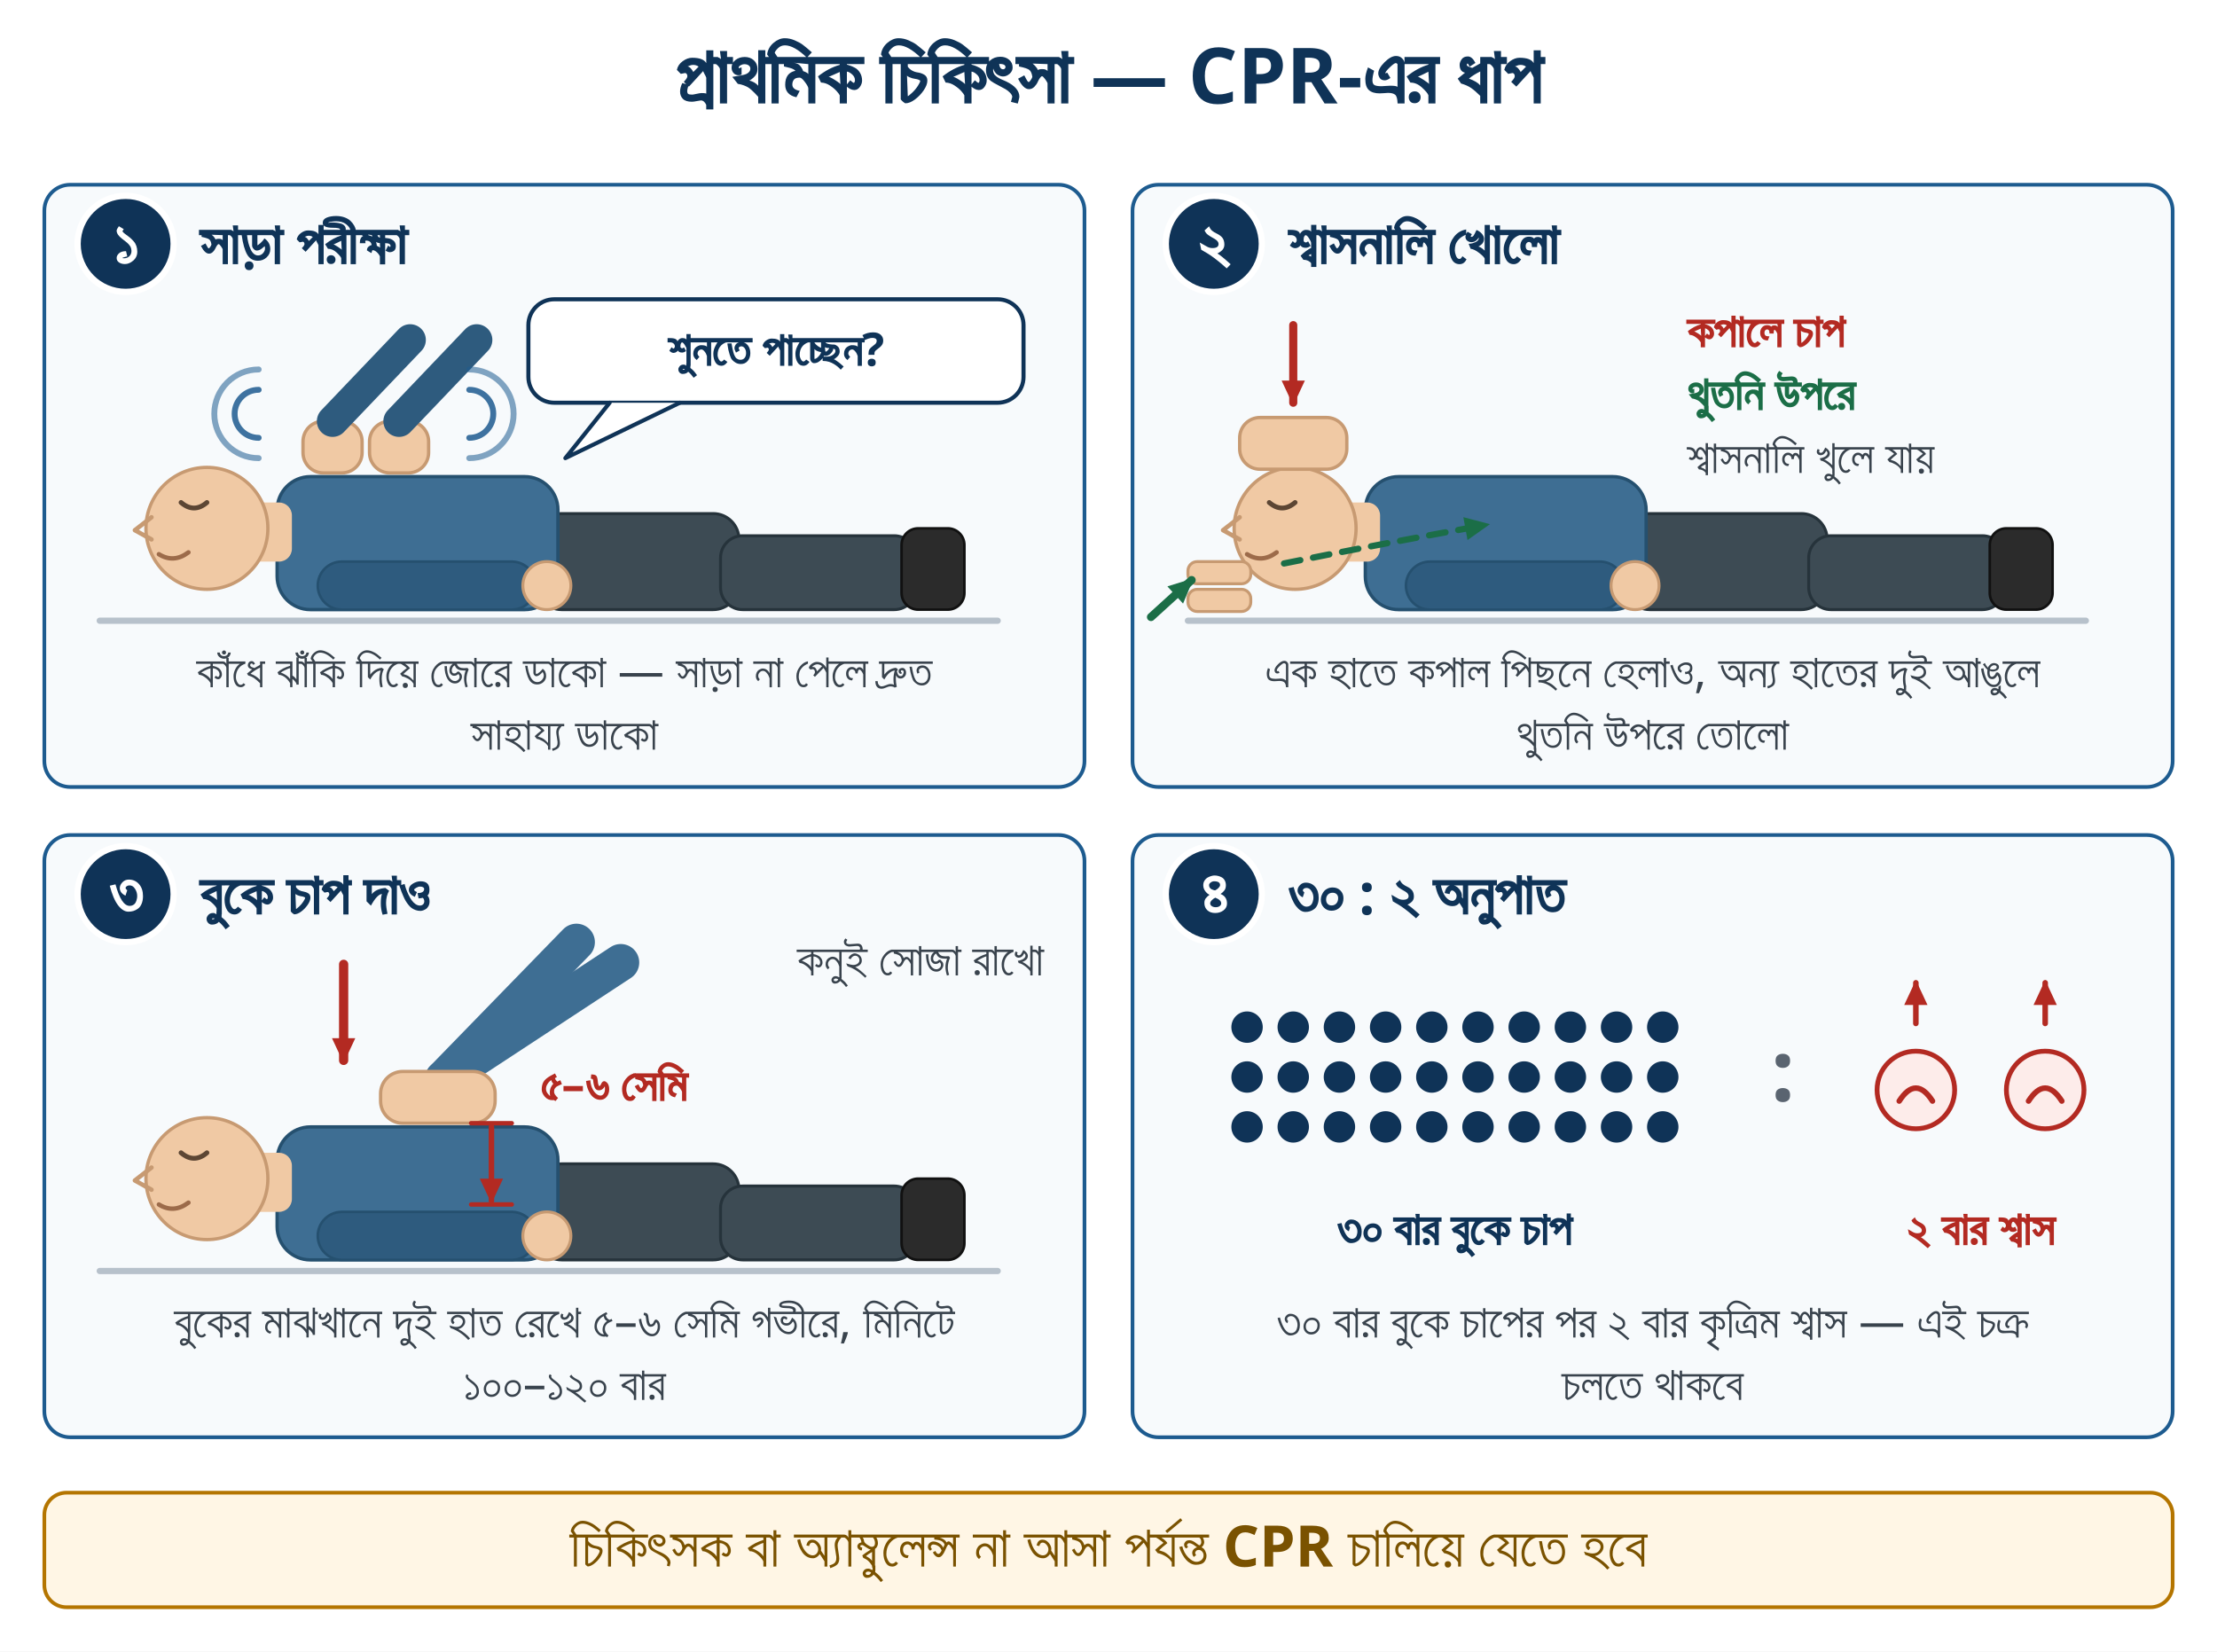
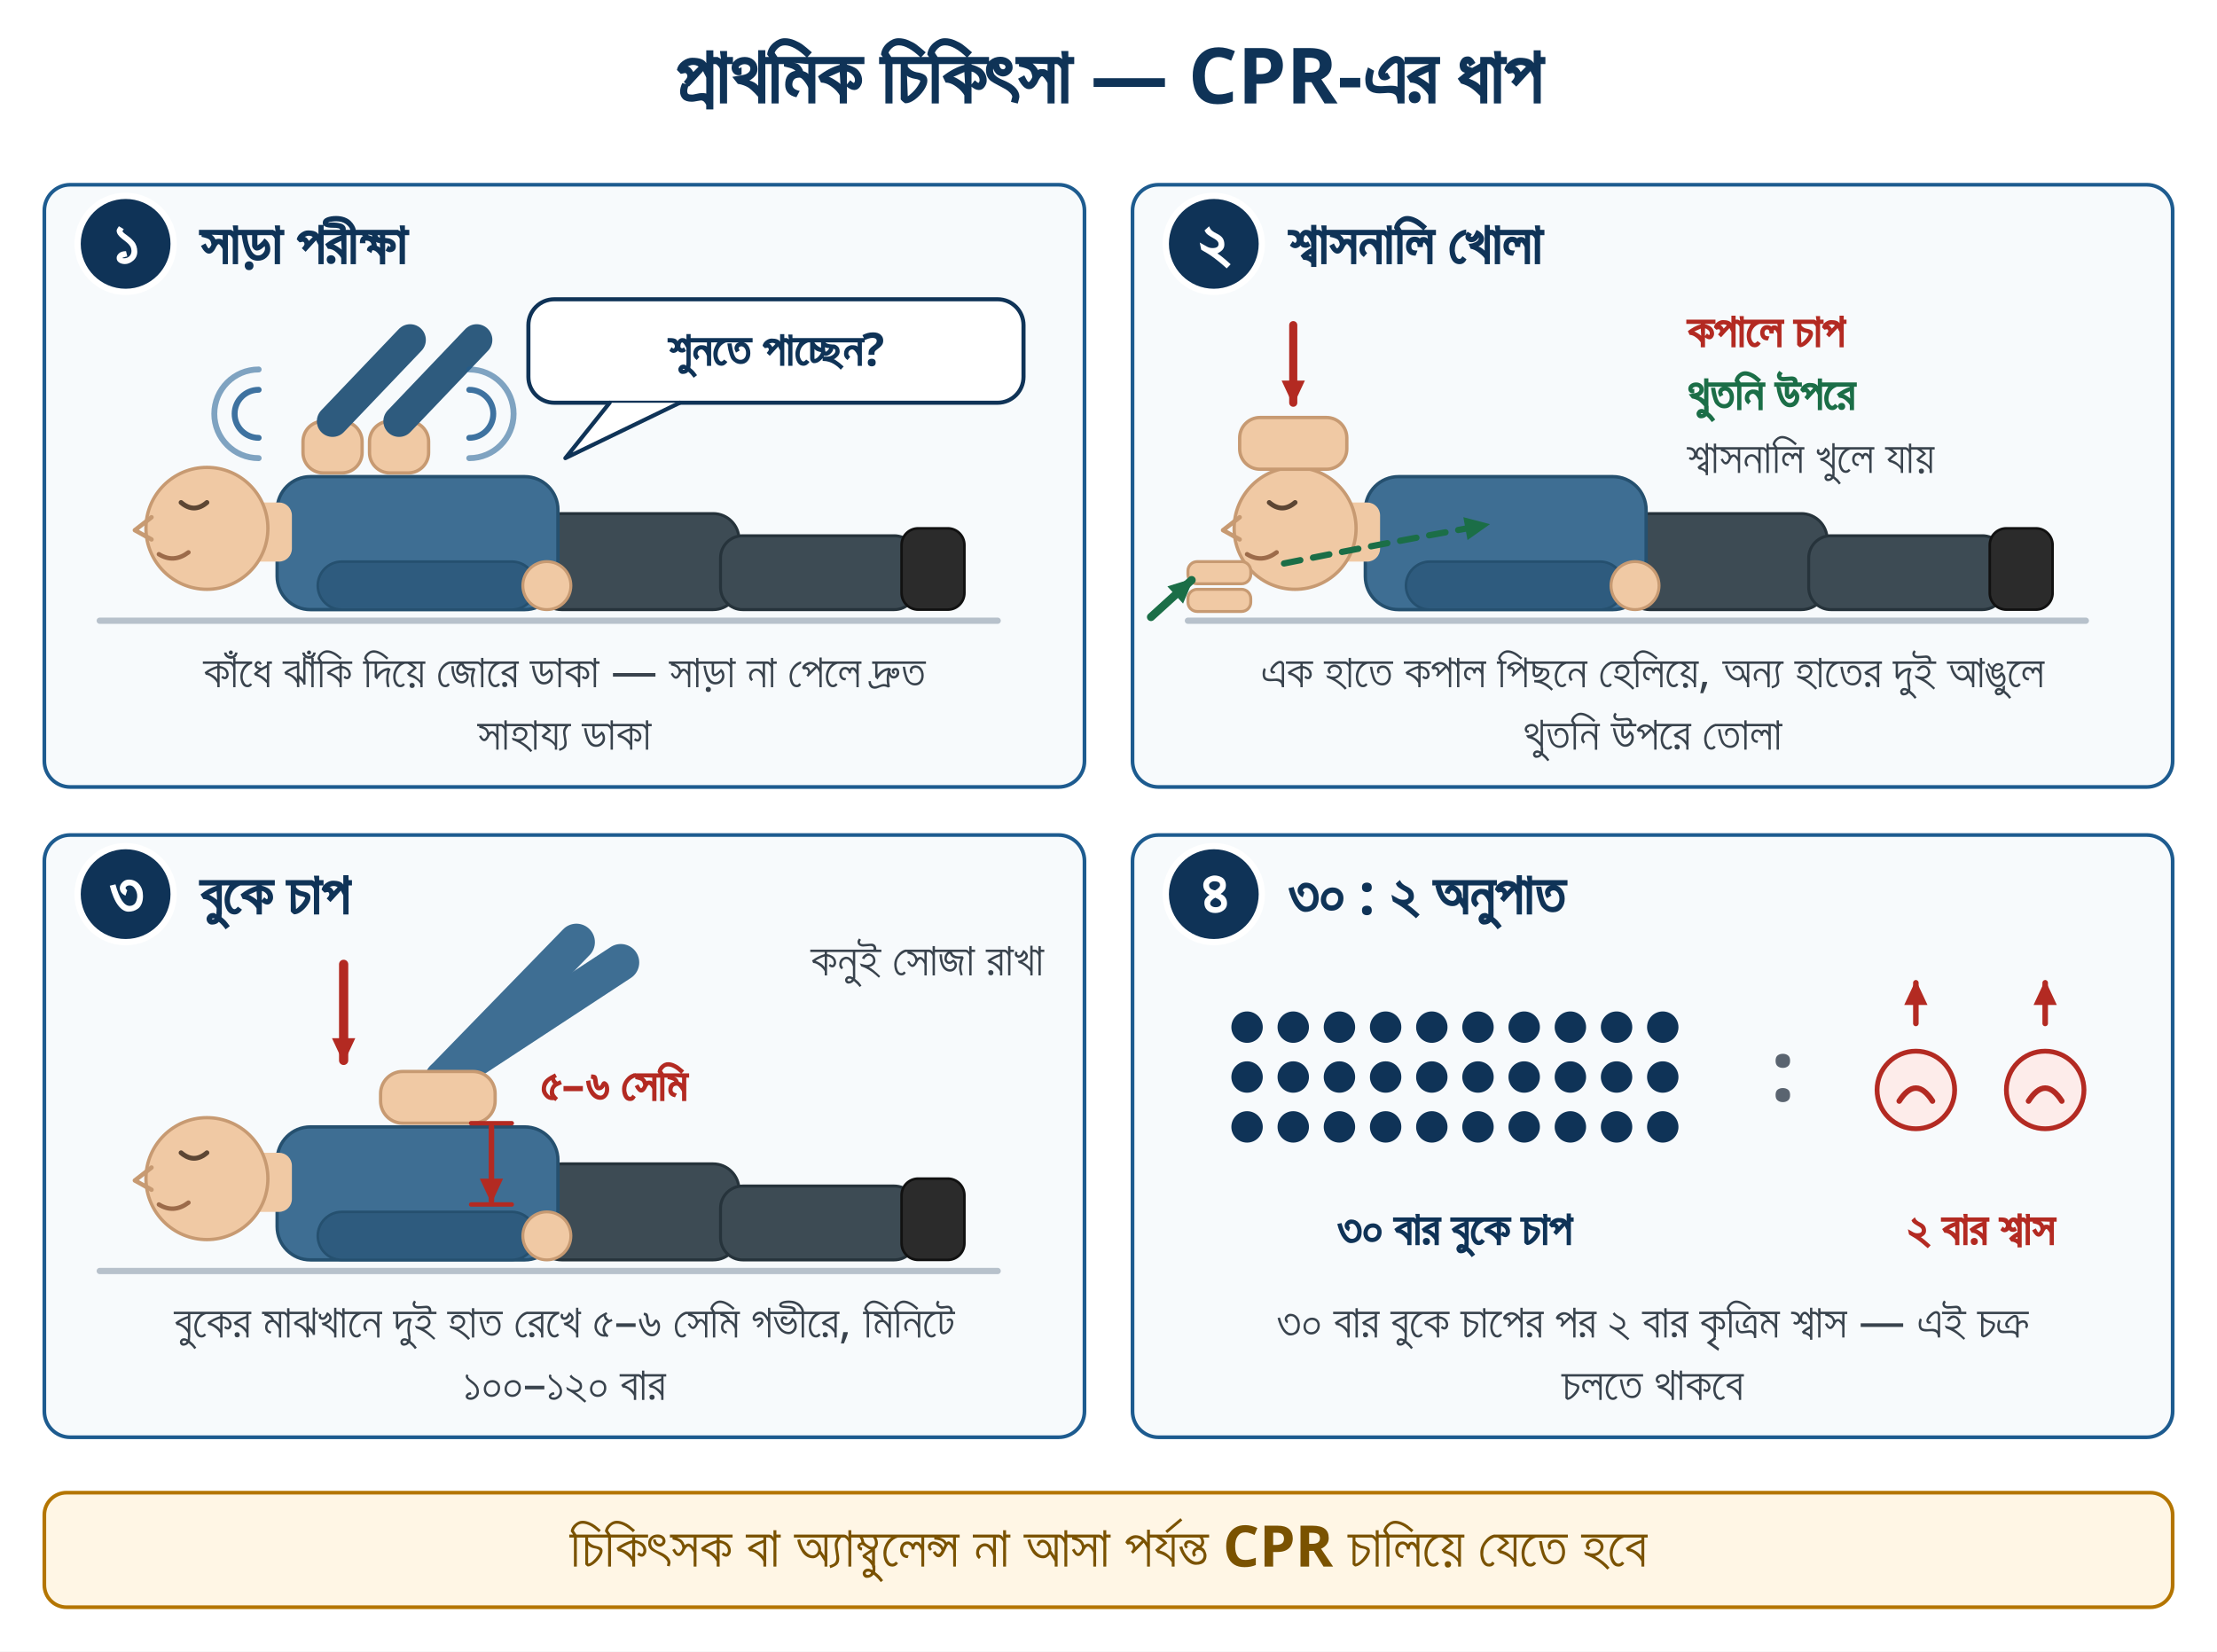
<svg xmlns="http://www.w3.org/2000/svg" width="1200" height="894" viewBox="0 0 1200 894">
  <defs>
    <marker id="cprR" viewBox="0 0 10 10" refX="8.5" refY="5" markerUnits="userSpaceOnUse" markerWidth="15" markerHeight="15" orient="auto-start-reverse">
      <path d="M 0.5 0.8 L 9.5 5 L 0.5 9.2 z" fill="#B32A22" />
    </marker>
    <marker id="cprG" viewBox="0 0 10 10" refX="8.5" refY="5" markerUnits="userSpaceOnUse" markerWidth="15" markerHeight="15" orient="auto-start-reverse">
      <path d="M 0.5 0.8 L 9.5 5 L 0.5 9.2 z" fill="#1B6E47" />
    </marker>
    <marker id="cprS" viewBox="0 0 10 10" refX="8.5" refY="5" markerUnits="userSpaceOnUse" markerWidth="15" markerHeight="15" orient="auto-start-reverse">
      <path d="M 0.5 0.8 L 9.5 5 L 0.5 9.2 z" fill="#1D5B8F" />
    </marker>
  </defs>
  <rect width="1200" height="894" fill="#FFFFFF" />
  <text x="600.0" y="56.0" font-family="Kalpurush" font-size="42" font-weight="700" fill="#0F3357" text-anchor="middle">প্রাথমিক চিকিৎসা — CPR-এর ধাপ</text>
  <rect x="24.0" y="100.0" width="563.0" height="326.0" rx="14" fill="#F7FAFC" stroke="#1D5B8F" stroke-width="2" />
  <circle cx="68.0" cy="132.0" r="26.0" fill="#0F3357" stroke="#FFFFFF" stroke-width="3.4" />
  <text x="68.0" y="143.0" font-family="Kalpurush" font-size="34" font-weight="700" fill="#FFFFFF" text-anchor="middle">১</text>
  <text x="108.0" y="143.0" font-family="Kalpurush" font-size="31" font-weight="700" fill="#0F3357" text-anchor="start">সাড়া পরীক্ষা</text>
  <line x1="54.0" y1="336.0" x2="540.0" y2="336.0" stroke="#B7C1CB" stroke-width="3.4" stroke-linecap="round" />
  <rect x="290.0" y="278.0" width="110.0" height="52.0" rx="14.0" fill="#3D4B54" stroke="#26333B" stroke-width="1.6" />
  <rect x="390.0" y="290.0" width="106.0" height="40.0" rx="12.0" fill="#3D4B54" stroke="#26333B" stroke-width="1.6" />
  <rect x="488.0" y="286.0" width="34.0" height="44.0" rx="9.0" fill="#2B2B2B" stroke="#111" stroke-width="1.4" />
  <rect x="150.0" y="258.0" width="152.0" height="72.0" rx="18.0" fill="#3E6E93" stroke="#25506F" stroke-width="1.8" />
  <rect x="172.0" y="304.0" width="118.0" height="26.0" rx="13.0" fill="#2E5B7E" stroke="#25506F" stroke-width="1.4" />
  <circle cx="296.0" cy="317.0" r="13.0" fill="#F0C9A4" stroke="#C79A72" stroke-width="1.6" />
  <rect x="130.0" y="272.0" width="28.0" height="32.0" rx="7.0" fill="#F0C9A4" stroke="none" stroke-width="0" />
  <circle cx="112.0" cy="286.0" r="33.0" fill="#F0C9A4" stroke="#C79A72" stroke-width="1.8" />
  <path d="M 98.0 272.0 q 7.0 6.0 14.0 0" fill="none" stroke="#5C4634" stroke-width="2.6" stroke-linecap="round" stroke-linejoin="round" />
  <path d="M 82.0 280.0 l -9.0 7.0 l 9.0 5.0" fill="none" stroke="#C79A72" stroke-width="2.4" stroke-linecap="round" stroke-linejoin="round" />
  <path d="M 86.0 300.0 q 8.0 5.0 16.0 -1.0" fill="none" stroke="#9C6B4A" stroke-width="2.4" stroke-linecap="round" stroke-linejoin="round" />
  <rect x="164.0" y="228.0" width="32.0" height="28.0" rx="11" fill="#F0C9A4" stroke="#C79A72" stroke-width="1.8" />
  <path d="M 180.0 228.0 L 222.0 184.0" fill="none" stroke="#2E5B7E" stroke-width="17" stroke-linecap="round" stroke-linejoin="round" />
  <rect x="200.0" y="228.0" width="32.0" height="28.0" rx="11" fill="#F0C9A4" stroke="#C79A72" stroke-width="1.8" />
  <path d="M 216.0 228.0 L 258.0 184.0" fill="none" stroke="#2E5B7E" stroke-width="17" stroke-linecap="round" stroke-linejoin="round" />
  <path d="M 140.0 211.0 A 13 13 0 0 0 140.0 237.0" fill="none" stroke="#1D5B8F" stroke-width="3.2" stroke-linecap="round" stroke-linejoin="round" opacity="0.85" />
  <path d="M 140.0 200.0 A 24 24 0 0 0 140.0 248.0" fill="none" stroke="#1D5B8F" stroke-width="3.2" stroke-linecap="round" stroke-linejoin="round" opacity="0.55" />
  <path d="M 254.0 211.0 A 13 13 0 0 1 254.0 237.0" fill="none" stroke="#1D5B8F" stroke-width="3.2" stroke-linecap="round" stroke-linejoin="round" opacity="0.85" />
  <path d="M 254.0 200.0 A 24 24 0 0 1 254.0 248.0" fill="none" stroke="#1D5B8F" stroke-width="3.2" stroke-linecap="round" stroke-linejoin="round" opacity="0.55" />
  <rect x="286.0" y="162.0" width="268.0" height="56.0" rx="14" fill="#FFFFFF" stroke="#0F3357" stroke-width="2.2" />
  <path d="M 330.0 218.0 L 306.0 248.0 L 368.0 218.0 Z" fill="#FFFFFF" stroke="none" stroke-width="0" stroke-linecap="round" stroke-linejoin="round" />
  <path d="M 330.0 218.0 L 306.0 248.0 L 368.0 218.0" fill="none" stroke="#0F3357" stroke-width="2.2" stroke-linecap="round" stroke-linejoin="round" />
  <text x="420.0" y="198.0" font-family="Kalpurush" font-size="25" font-weight="700" fill="#0F3357" text-anchor="middle">শুনতে পাচ্ছেন?</text>
-   <text x="305.5" y="372.0" font-family="Kalpurush" font-size="25" font-weight="400" fill="#39434D" text-anchor="middle">কাঁধে ঝাঁকি দিয়ে জোরে ডাকো — সাড়া না পেলে দ্রুত</text>
-   <text x="305.5" y="405.8" font-family="Kalpurush" font-size="25" font-weight="400" fill="#39434D" text-anchor="middle">সাহায্য ডাকো</text>
+   <text x="305.5" y="372.0" font-family="Kalpurush" font-size="25" font-weight="400" fill="#39434D" text-anchor="middle">কাঁধে ঝাঁকি দিয়ে জোরে ডাকা — সাড়া না পেলে দ্রুত</text>
+   <text x="305.5" y="405.8" font-family="Kalpurush" font-size="25" font-weight="400" fill="#39434D" text-anchor="middle">সাহায্য ডাকা</text>
  <rect x="613.0" y="100.0" width="563.0" height="326.0" rx="14" fill="#F7FAFC" stroke="#1D5B8F" stroke-width="2" />
  <circle cx="657.0" cy="132.0" r="26.0" fill="#0F3357" stroke="#FFFFFF" stroke-width="3.4" />
  <text x="657.0" y="143.0" font-family="Kalpurush" font-size="34" font-weight="700" fill="#FFFFFF" text-anchor="middle">২</text>
-   <text x="697.0" y="143.0" font-family="Kalpurush" font-size="31" font-weight="700" fill="#0F3357" text-anchor="start">শ্বাসনালি খোলো</text>
+   <text x="697.0" y="143.0" font-family="Kalpurush" font-size="31" font-weight="700" fill="#0F3357" text-anchor="start">শ্বাসনালি খোলা</text>
  <line x1="643.0" y1="336.0" x2="1129.0" y2="336.0" stroke="#B7C1CB" stroke-width="3.4" stroke-linecap="round" />
  <rect x="879.0" y="278.0" width="110.0" height="52.0" rx="14.0" fill="#3D4B54" stroke="#26333B" stroke-width="1.6" />
  <rect x="979.0" y="290.0" width="106.0" height="40.0" rx="12.0" fill="#3D4B54" stroke="#26333B" stroke-width="1.6" />
  <rect x="1077.0" y="286.0" width="34.0" height="44.0" rx="9.0" fill="#2B2B2B" stroke="#111" stroke-width="1.4" />
  <rect x="739.0" y="258.0" width="152.0" height="72.0" rx="18.0" fill="#3E6E93" stroke="#25506F" stroke-width="1.8" />
  <rect x="761.0" y="304.0" width="118.0" height="26.0" rx="13.0" fill="#2E5B7E" stroke="#25506F" stroke-width="1.4" />
  <circle cx="885.0" cy="317.0" r="13.0" fill="#F0C9A4" stroke="#C79A72" stroke-width="1.6" />
  <rect x="719.0" y="272.0" width="28.0" height="32.0" rx="7.0" fill="#F0C9A4" stroke="none" stroke-width="0" />
  <circle cx="701.0" cy="286.0" r="33.0" fill="#F0C9A4" stroke="#C79A72" stroke-width="1.8" />
  <path d="M 687.0 272.0 q 7.0 6.0 14.0 0" fill="none" stroke="#5C4634" stroke-width="2.6" stroke-linecap="round" stroke-linejoin="round" />
  <path d="M 671.0 280.0 l -9.0 7.0 l 9.0 5.0" fill="none" stroke="#C79A72" stroke-width="2.4" stroke-linecap="round" stroke-linejoin="round" />
  <path d="M 675.0 300.0 q 8.0 5.0 16.0 -1.0" fill="none" stroke="#9C6B4A" stroke-width="2.4" stroke-linecap="round" stroke-linejoin="round" />
  <rect x="671.0" y="226.0" width="58.0" height="28.0" rx="11" fill="#F0C9A4" stroke="#C79A72" stroke-width="1.8" />
  <path d="M 700.0 176.0 L 700.0 218.0" fill="none" stroke="#B32A22" stroke-width="4.4" stroke-linecap="round" stroke-linejoin="round" marker-end="url(#cprR)" />
  <rect x="643.0" y="304.0" width="34.0" height="12.0" rx="5" fill="#F0C9A4" stroke="#C79A72" stroke-width="1.6" />
  <rect x="643.0" y="319.0" width="34.0" height="12.0" rx="5" fill="#F0C9A4" stroke="#C79A72" stroke-width="1.6" />
  <path d="M 623.0 334.0 L 645.0 314.0" fill="none" stroke="#1B6E47" stroke-width="4.4" stroke-linecap="round" stroke-linejoin="round" marker-end="url(#cprG)" />
  <path d="M 695.0 305.0 Q 739.0 296.0 805.0 284.0" fill="none" stroke="#1B6E47" stroke-width="3.4" stroke-linecap="round" stroke-linejoin="round" stroke-dasharray="9 7" marker-end="url(#cprG)" />
  <text x="913.0" y="188.0" font-family="Kalpurush" font-size="25" font-weight="700" fill="#B32A22" text-anchor="start">কপালে চাপ</text>
  <text x="913.0" y="222.0" font-family="Kalpurush" font-size="25" font-weight="700" fill="#1B6E47" text-anchor="start">থুতনি উপরে</text>
  <text x="913.0" y="256.0" font-family="Kalpurush" font-size="25" font-weight="400" fill="#39434D" text-anchor="start">শ্বাসনালি খুলে যায়</text>
-   <text x="894.5" y="372.0" font-family="Kalpurush" font-size="25" font-weight="400" fill="#39434D" text-anchor="middle">এক হাতে কপাল পিছনে হেলাও, অন্য হাতের দুই আঙুলে</text>
-   <text x="894.5" y="405.8" font-family="Kalpurush" font-size="25" font-weight="400" fill="#39434D" text-anchor="middle">থুতনি উপরে তোলো</text>
+   <text x="894.5" y="372.0" font-family="Kalpurush" font-size="25" font-weight="400" fill="#39434D" text-anchor="middle">এক হাতে কপাল পিছনে হেলিয়ে, অন্য হাতের দুই আঙুলে</text>
+   <text x="894.5" y="405.8" font-family="Kalpurush" font-size="25" font-weight="400" fill="#39434D" text-anchor="middle">থুতনি উপরে তোলা</text>
  <rect x="24.0" y="452.0" width="563.0" height="326.0" rx="14" fill="#F7FAFC" stroke="#1D5B8F" stroke-width="2" />
  <circle cx="68.0" cy="484.0" r="26.0" fill="#0F3357" stroke="#FFFFFF" stroke-width="3.4" />
  <text x="68.0" y="495.0" font-family="Kalpurush" font-size="34" font-weight="700" fill="#FFFFFF" text-anchor="middle">৩</text>
-   <text x="108.0" y="495.0" font-family="Kalpurush" font-size="31" font-weight="700" fill="#0F3357" text-anchor="start">বুকে চাপ দাও</text>
+   <text x="108.0" y="495.0" font-family="Kalpurush" font-size="31" font-weight="700" fill="#0F3357" text-anchor="start">বুকে চাপ</text>
  <line x1="54.0" y1="688.0" x2="540.0" y2="688.0" stroke="#B7C1CB" stroke-width="3.4" stroke-linecap="round" />
  <rect x="290.0" y="630.0" width="110.0" height="52.0" rx="14.0" fill="#3D4B54" stroke="#26333B" stroke-width="1.6" />
  <rect x="390.0" y="642.0" width="106.0" height="40.0" rx="12.0" fill="#3D4B54" stroke="#26333B" stroke-width="1.6" />
  <rect x="488.0" y="638.0" width="34.0" height="44.0" rx="9.0" fill="#2B2B2B" stroke="#111" stroke-width="1.4" />
  <rect x="150.0" y="610.0" width="152.0" height="72.0" rx="18.0" fill="#3E6E93" stroke="#25506F" stroke-width="1.8" />
  <rect x="172.0" y="656.0" width="118.0" height="26.0" rx="13.0" fill="#2E5B7E" stroke="#25506F" stroke-width="1.4" />
  <circle cx="296.0" cy="669.0" r="13.0" fill="#F0C9A4" stroke="#C79A72" stroke-width="1.6" />
  <rect x="130.0" y="624.0" width="28.0" height="32.0" rx="7.0" fill="#F0C9A4" stroke="none" stroke-width="0" />
  <circle cx="112.0" cy="638.0" r="33.0" fill="#F0C9A4" stroke="#C79A72" stroke-width="1.8" />
  <path d="M 98.0 624.0 q 7.0 6.0 14.0 0" fill="none" stroke="#5C4634" stroke-width="2.6" stroke-linecap="round" stroke-linejoin="round" />
  <path d="M 82.0 632.0 l -9.0 7.0 l 9.0 5.0" fill="none" stroke="#C79A72" stroke-width="2.4" stroke-linecap="round" stroke-linejoin="round" />
  <path d="M 86.0 652.0 q 8.0 5.0 16.0 -1.0" fill="none" stroke="#9C6B4A" stroke-width="2.4" stroke-linecap="round" stroke-linejoin="round" />
  <path d="M 312.0 510.0 L 240.0 584.0" fill="none" stroke="#3E6E93" stroke-width="20" stroke-linecap="round" stroke-linejoin="round" />
  <path d="M 336.0 521.0 L 240.0 584.0" fill="none" stroke="#3E6E93" stroke-width="20" stroke-linecap="round" stroke-linejoin="round" />
  <rect x="206.0" y="580.0" width="62.0" height="28.0" rx="12" fill="#F0C9A4" stroke="#C79A72" stroke-width="1.8" />
  <path d="M 186.0 522.0 L 186.0 574.0" fill="none" stroke="#B32A22" stroke-width="5" stroke-linecap="round" stroke-linejoin="round" marker-end="url(#cprR)" />
  <path d="M 266.0 610.0 L 266.0 650.0" fill="none" stroke="#B32A22" stroke-width="3" stroke-linecap="round" stroke-linejoin="round" marker-end="url(#cprR)" />
  <line x1="255.0" y1="608.0" x2="277.0" y2="608.0" stroke="#B32A22" stroke-width="2.4" stroke-linecap="round" />
  <line x1="255.0" y1="652.0" x2="277.0" y2="652.0" stroke="#B32A22" stroke-width="2.4" stroke-linecap="round" />
  <text x="292.0" y="596.0" font-family="Kalpurush" font-size="25" font-weight="700" fill="#B32A22" text-anchor="start">৫–৬ সেমি</text>
-   <text x="565.0" y="528.0" font-family="Kalpurush" font-size="25" font-weight="400" fill="#39434D" text-anchor="end">কনুই সোজা রাখো</text>
+   <text x="565.0" y="528.0" font-family="Kalpurush" font-size="25" font-weight="400" fill="#39434D" text-anchor="end">কনুই সোজা রাখা</text>
  <text x="305.5" y="724.0" font-family="Kalpurush" font-size="25" font-weight="400" fill="#39434D" text-anchor="middle">বুকের মাঝখানে দুই হাত রেখে ৫–৬ সেমি গভীরে, মিনিটে</text>
  <text x="305.5" y="757.8" font-family="Kalpurush" font-size="25" font-weight="400" fill="#39434D" text-anchor="middle">১০০–১২০ বার</text>
  <rect x="613.0" y="452.0" width="563.0" height="326.0" rx="14" fill="#F7FAFC" stroke="#1D5B8F" stroke-width="2" />
  <circle cx="657.0" cy="484.0" r="26.0" fill="#0F3357" stroke="#FFFFFF" stroke-width="3.4" />
  <text x="657.0" y="495.0" font-family="Kalpurush" font-size="34" font-weight="700" fill="#FFFFFF" text-anchor="middle">৪</text>
  <text x="697.0" y="495.0" font-family="Kalpurush" font-size="31" font-weight="700" fill="#0F3357" text-anchor="start">৩০ : ২ অনুপাত</text>
  <circle cx="675.0" cy="556.0" r="8.5" fill="#0F3357" stroke="none" stroke-width="2" />
  <circle cx="700.0" cy="556.0" r="8.5" fill="#0F3357" stroke="none" stroke-width="2" />
  <circle cx="725.0" cy="556.0" r="8.5" fill="#0F3357" stroke="none" stroke-width="2" />
  <circle cx="750.0" cy="556.0" r="8.5" fill="#0F3357" stroke="none" stroke-width="2" />
  <circle cx="775.0" cy="556.0" r="8.5" fill="#0F3357" stroke="none" stroke-width="2" />
  <circle cx="800.0" cy="556.0" r="8.5" fill="#0F3357" stroke="none" stroke-width="2" />
  <circle cx="825.0" cy="556.0" r="8.5" fill="#0F3357" stroke="none" stroke-width="2" />
  <circle cx="850.0" cy="556.0" r="8.5" fill="#0F3357" stroke="none" stroke-width="2" />
  <circle cx="875.0" cy="556.0" r="8.5" fill="#0F3357" stroke="none" stroke-width="2" />
  <circle cx="900.0" cy="556.0" r="8.5" fill="#0F3357" stroke="none" stroke-width="2" />
  <circle cx="675.0" cy="583.0" r="8.5" fill="#0F3357" stroke="none" stroke-width="2" />
  <circle cx="700.0" cy="583.0" r="8.5" fill="#0F3357" stroke="none" stroke-width="2" />
  <circle cx="725.0" cy="583.0" r="8.5" fill="#0F3357" stroke="none" stroke-width="2" />
  <circle cx="750.0" cy="583.0" r="8.5" fill="#0F3357" stroke="none" stroke-width="2" />
  <circle cx="775.0" cy="583.0" r="8.5" fill="#0F3357" stroke="none" stroke-width="2" />
  <circle cx="800.0" cy="583.0" r="8.5" fill="#0F3357" stroke="none" stroke-width="2" />
  <circle cx="825.0" cy="583.0" r="8.5" fill="#0F3357" stroke="none" stroke-width="2" />
  <circle cx="850.0" cy="583.0" r="8.5" fill="#0F3357" stroke="none" stroke-width="2" />
  <circle cx="875.0" cy="583.0" r="8.5" fill="#0F3357" stroke="none" stroke-width="2" />
  <circle cx="900.0" cy="583.0" r="8.5" fill="#0F3357" stroke="none" stroke-width="2" />
  <circle cx="675.0" cy="610.0" r="8.5" fill="#0F3357" stroke="none" stroke-width="2" />
  <circle cx="700.0" cy="610.0" r="8.5" fill="#0F3357" stroke="none" stroke-width="2" />
  <circle cx="725.0" cy="610.0" r="8.5" fill="#0F3357" stroke="none" stroke-width="2" />
  <circle cx="750.0" cy="610.0" r="8.5" fill="#0F3357" stroke="none" stroke-width="2" />
  <circle cx="775.0" cy="610.0" r="8.5" fill="#0F3357" stroke="none" stroke-width="2" />
  <circle cx="800.0" cy="610.0" r="8.5" fill="#0F3357" stroke="none" stroke-width="2" />
  <circle cx="825.0" cy="610.0" r="8.5" fill="#0F3357" stroke="none" stroke-width="2" />
  <circle cx="850.0" cy="610.0" r="8.5" fill="#0F3357" stroke="none" stroke-width="2" />
  <circle cx="875.0" cy="610.0" r="8.5" fill="#0F3357" stroke="none" stroke-width="2" />
  <circle cx="900.0" cy="610.0" r="8.5" fill="#0F3357" stroke="none" stroke-width="2" />
  <text x="787.0" y="674.0" font-family="Kalpurush" font-size="25" font-weight="700" fill="#0F3357" text-anchor="middle">৩০ বার বুকে চাপ</text>
  <text x="965.0" y="596.0" font-family="Kalpurush" font-size="46" font-weight="700" fill="#5A6470" text-anchor="middle">:</text>
  <circle cx="1037.0" cy="590.0" r="21.0" fill="#FDECEA" stroke="#B32A22" stroke-width="2.6" />
  <path d="M 1028.0 596.0 q 9 -14 18 0" fill="none" stroke="#B32A22" stroke-width="3" stroke-linecap="round" stroke-linejoin="round" />
  <path d="M 1037.0 554.0 L 1037.0 532.0" fill="none" stroke="#B32A22" stroke-width="3" stroke-linecap="round" stroke-linejoin="round" marker-end="url(#cprR)" />
  <circle cx="1107.0" cy="590.0" r="21.0" fill="#FDECEA" stroke="#B32A22" stroke-width="2.6" />
  <path d="M 1098.0 596.0 q 9 -14 18 0" fill="none" stroke="#B32A22" stroke-width="3" stroke-linecap="round" stroke-linejoin="round" />
  <path d="M 1107.0 554.0 L 1107.0 532.0" fill="none" stroke="#B32A22" stroke-width="3" stroke-linecap="round" stroke-linejoin="round" marker-end="url(#cprR)" />
  <text x="1072.0" y="674.0" font-family="Kalpurush" font-size="25" font-weight="700" fill="#B32A22" text-anchor="middle">২ বার শ্বাস</text>
  <text x="894.5" y="724.0" font-family="Kalpurush" font-size="25" font-weight="400" fill="#39434D" text-anchor="middle">৩০ বার বুকে চাপের পর ২ বার কৃত্রিম শ্বাস — এই চক্র</text>
  <text x="894.5" y="757.8" font-family="Kalpurush" font-size="25" font-weight="400" fill="#39434D" text-anchor="middle">চলতে থাকবে</text>
  <rect x="24.0" y="808.0" width="1152.0" height="62.0" rx="12" fill="#FFF6E5" stroke="#B47500" stroke-width="2" />
  <text x="600.0" y="848.0" font-family="Kalpurush" font-size="31" font-weight="600" fill="#7A5200" text-anchor="middle">চিকিৎসক বা অ্যাম্বুলেন্স না আসা পর্যন্ত CPR চালিয়ে যেতে হবে</text>
</svg>
